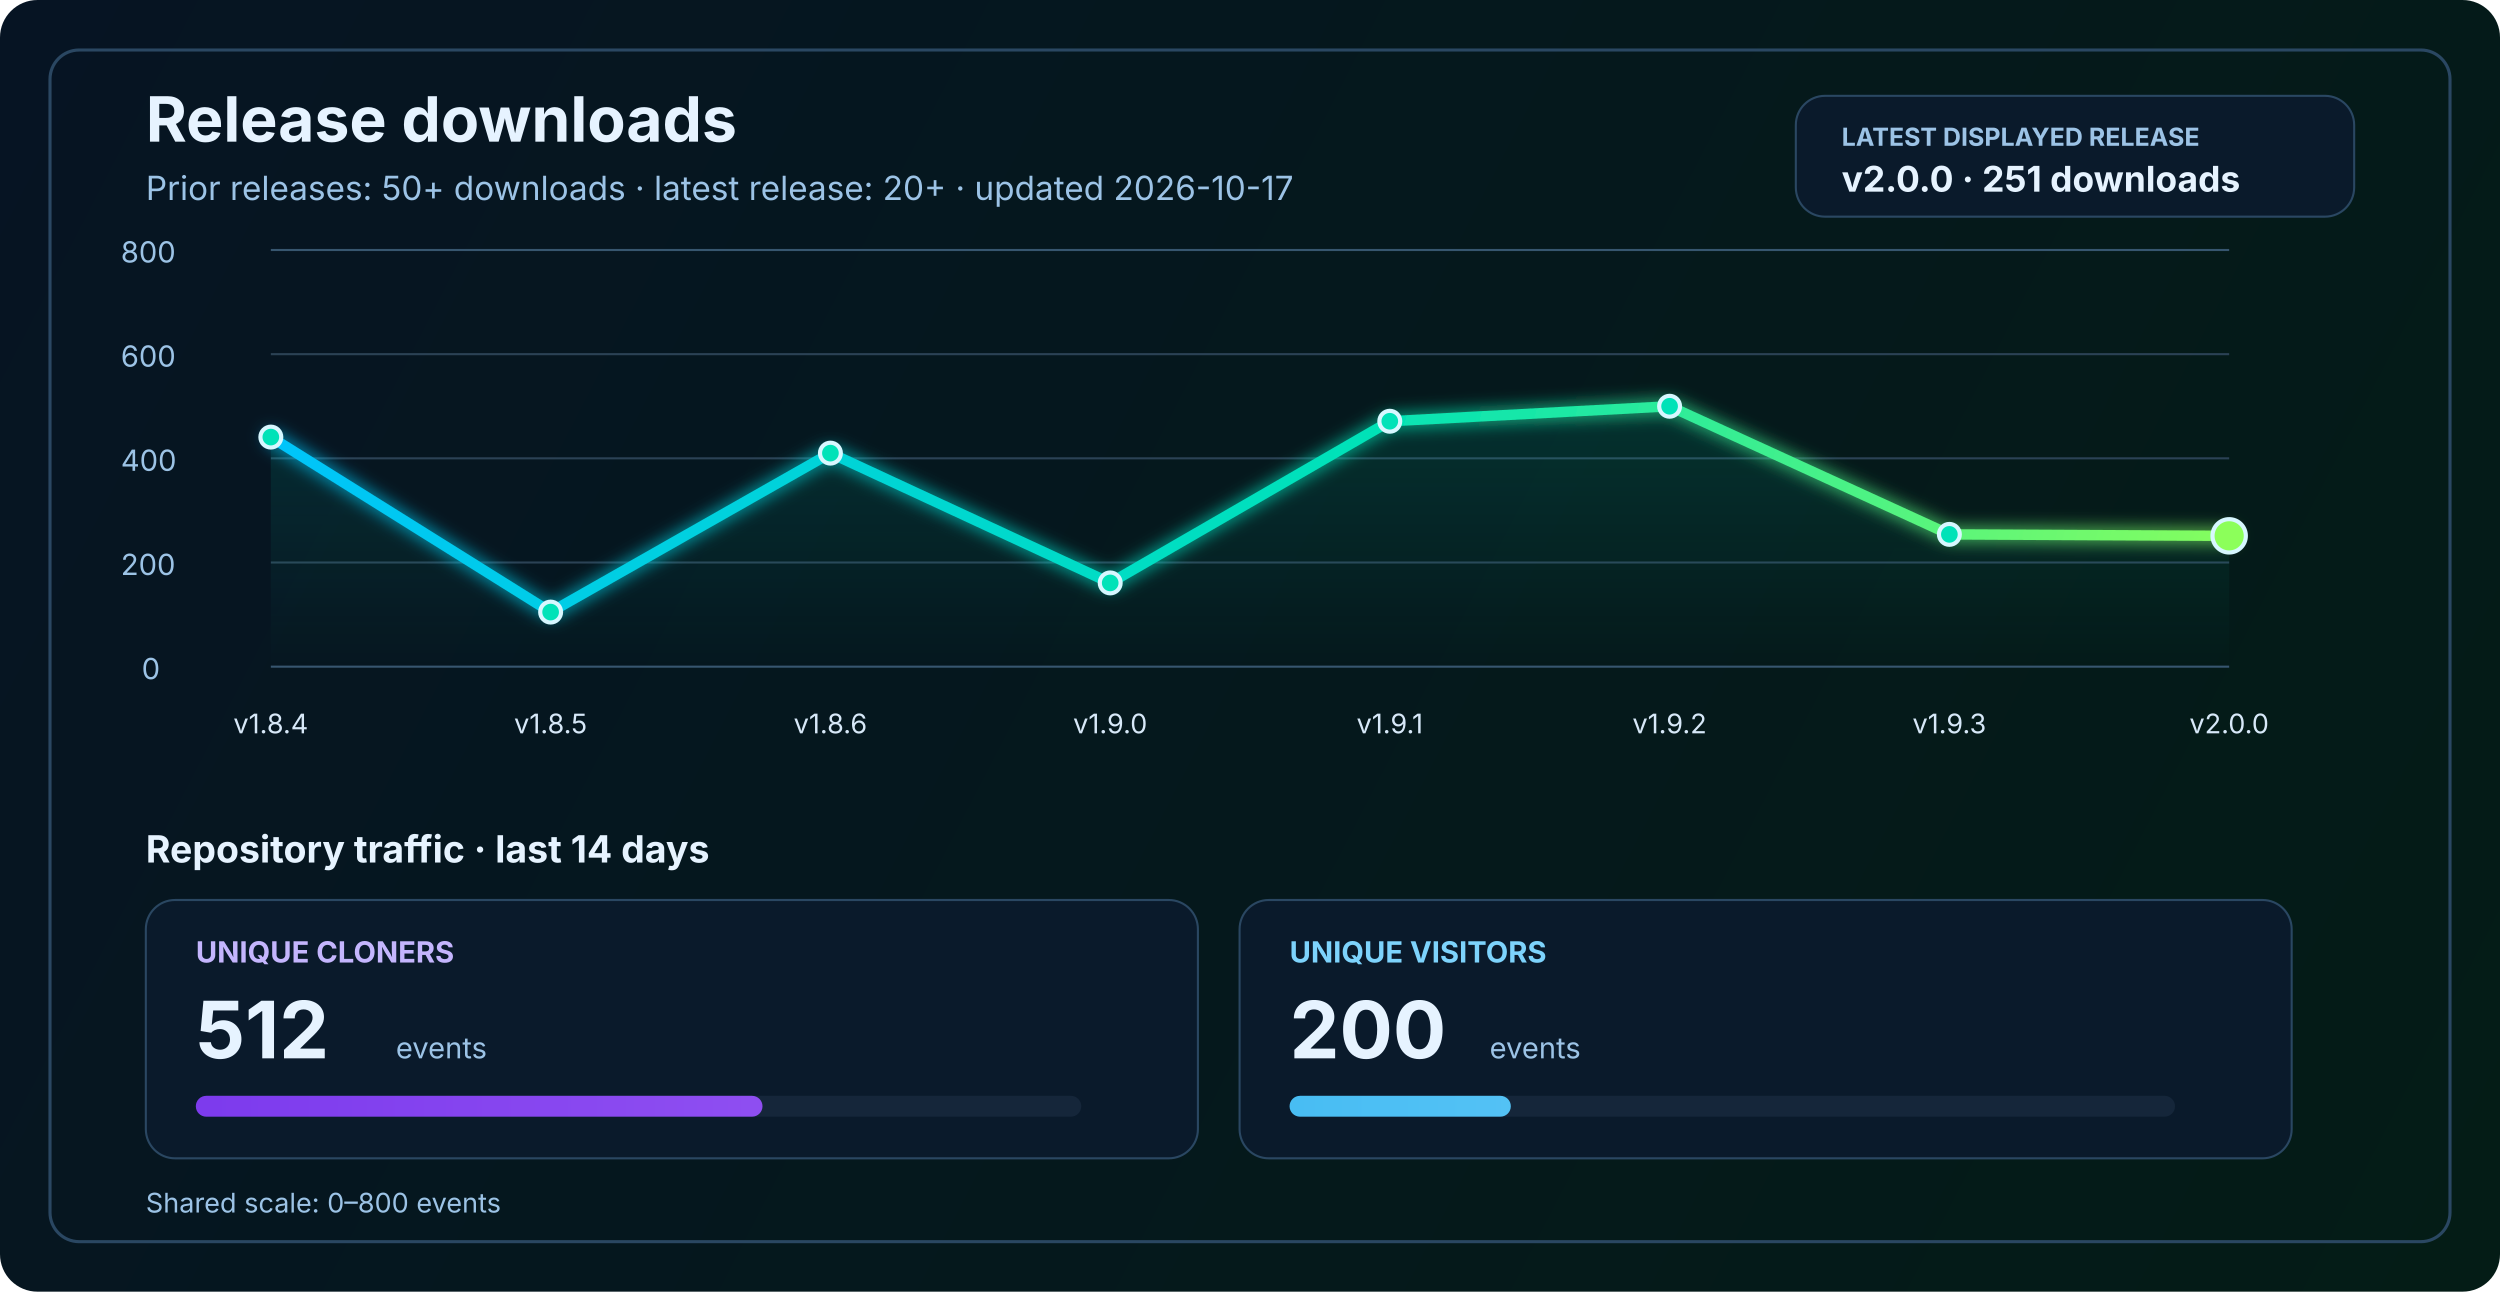
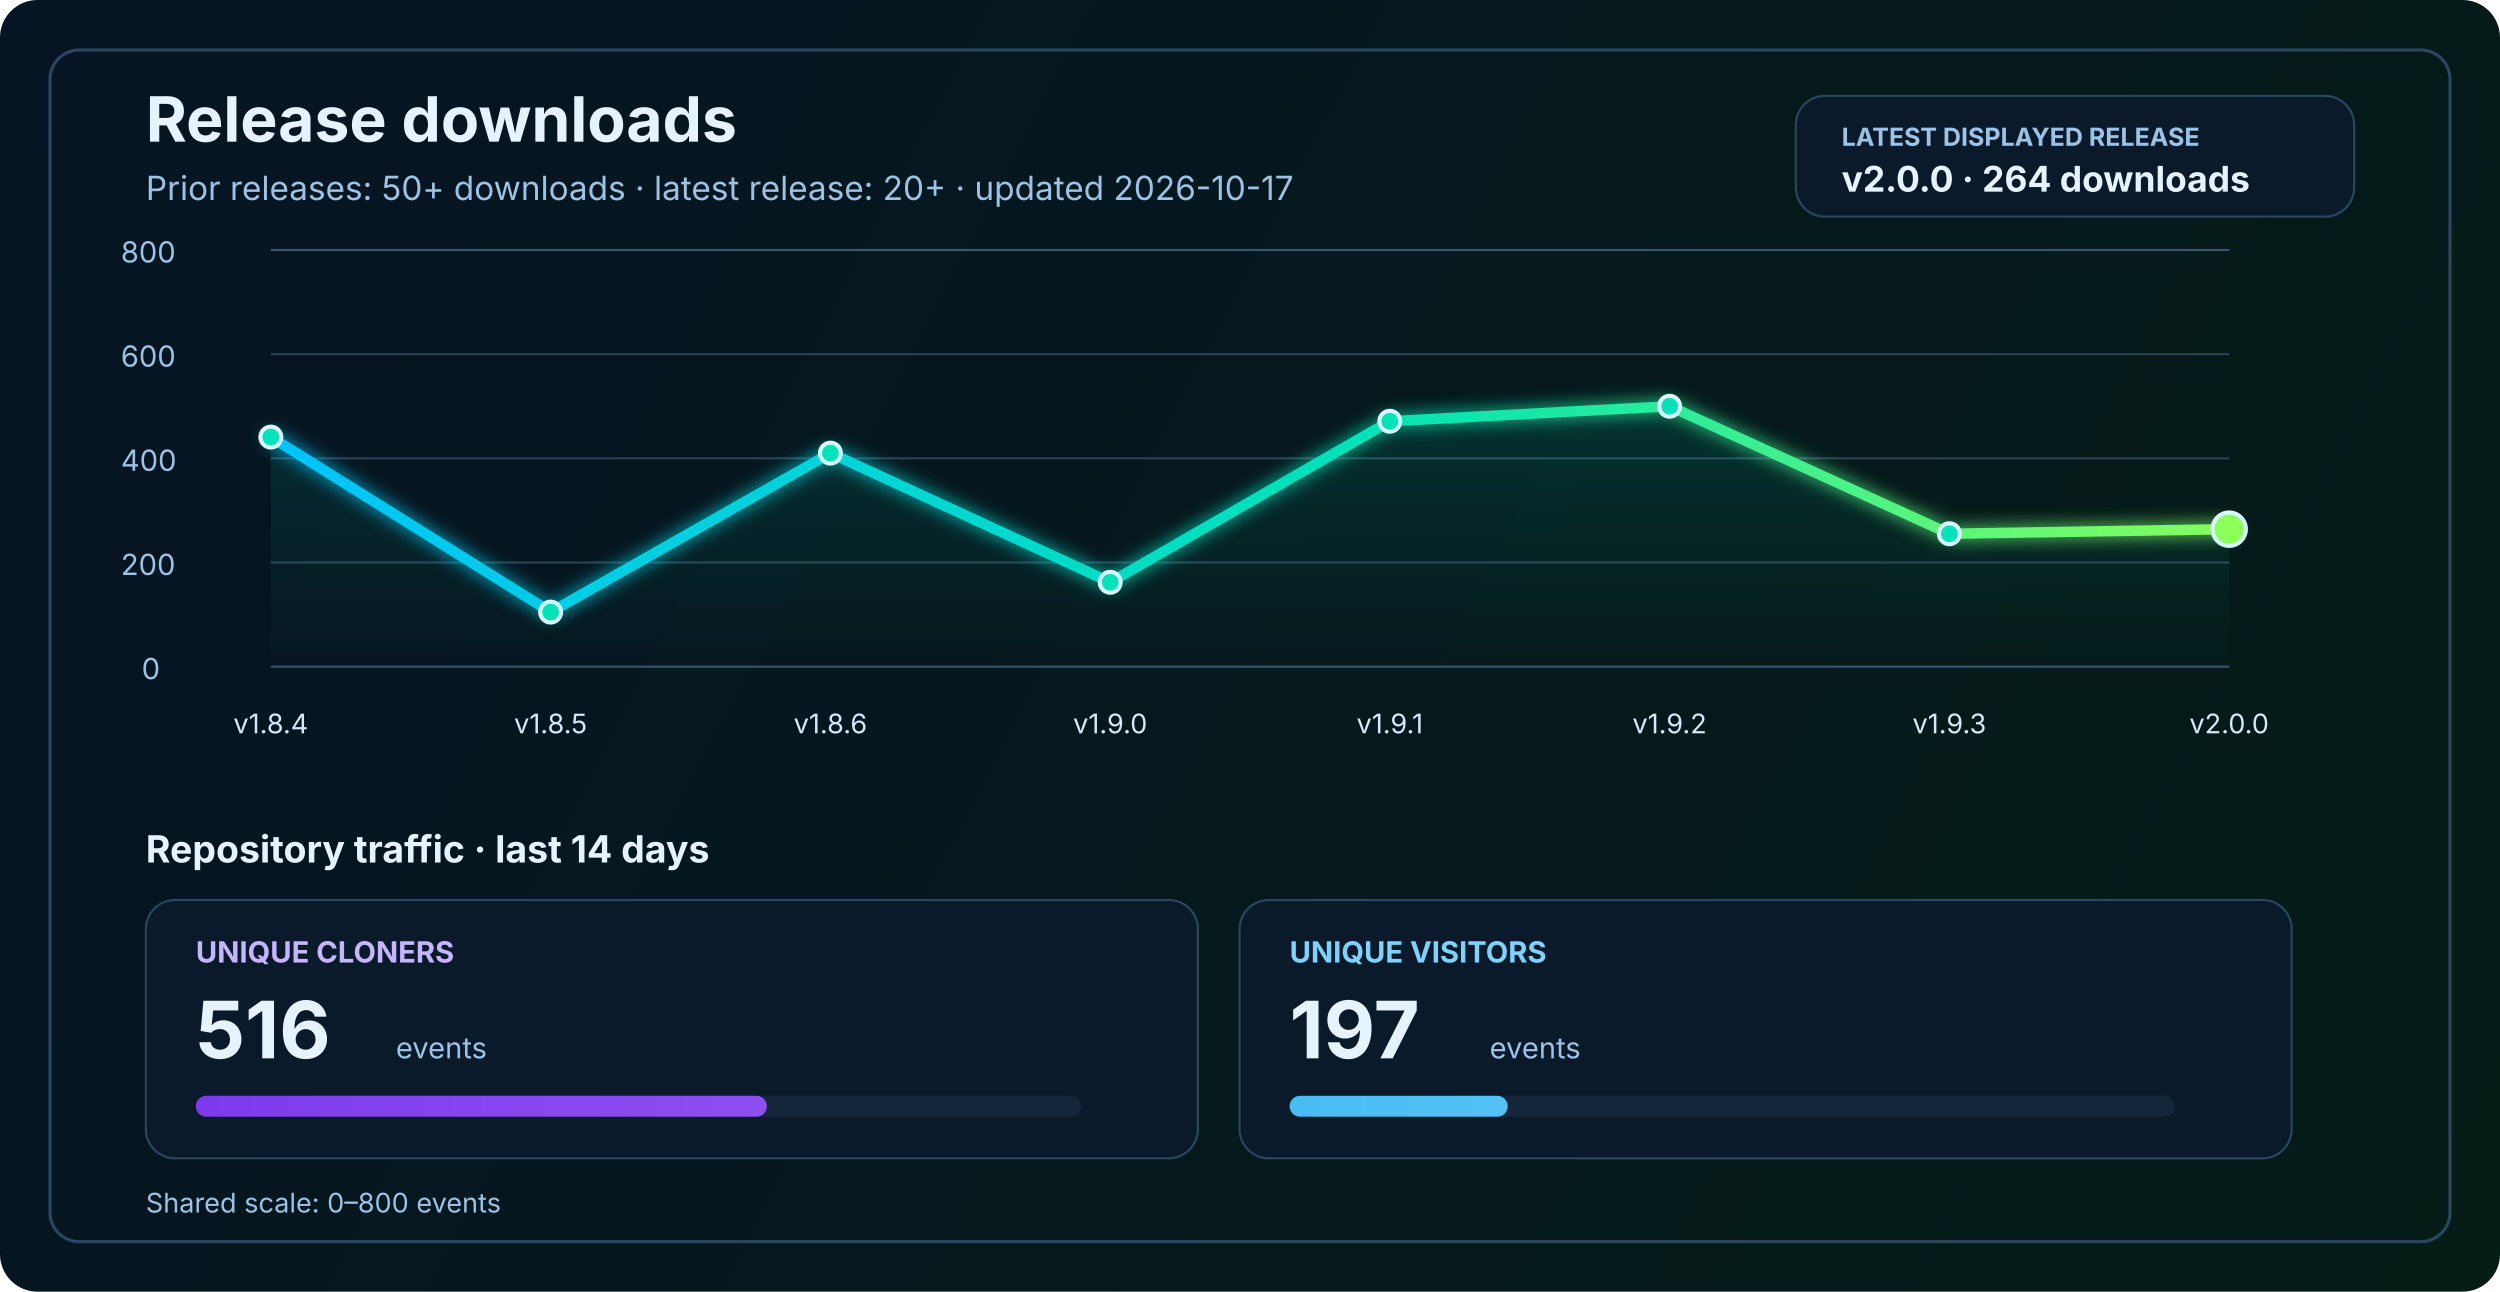
<svg xmlns="http://www.w3.org/2000/svg" width="1200" height="620" viewBox="0 0 1200 620" fill="none" role="img" aria-labelledby="title desc">
  <defs>
    <linearGradient id="bg" x1="0" y1="0" x2="1200" y2="620" gradientUnits="userSpaceOnUse">
      <stop stop-color="#061423" />
      <stop offset="1" stop-color="#041C16" />
    </linearGradient>
    <linearGradient id="line" x1="130" y1="86" x2="1070" y2="340" gradientUnits="userSpaceOnUse">
      <stop stop-color="#00C2FF" />
      <stop offset="0.55" stop-color="#00E2B8" />
      <stop offset="1" stop-color="#8CFF5A" />
    </linearGradient>
    <linearGradient id="area" x1="0" y1="120" x2="0" y2="320" gradientUnits="userSpaceOnUse">
      <stop stop-color="#00E2B8" stop-opacity="0.20" />
      <stop offset="1" stop-color="#00E2B8" stop-opacity="0" />
    </linearGradient>
    <linearGradient id="cloneFill" x1="86" y1="450" x2="1110" y2="450" gradientUnits="userSpaceOnUse">
      <stop stop-color="#7C3AED" />
      <stop offset="1" stop-color="#C084FC" />
    </linearGradient>
    <linearGradient id="viewFill" x1="86" y1="482" x2="1110" y2="482" gradientUnits="userSpaceOnUse">
      <stop stop-color="#0EA5E9" />
      <stop offset="1" stop-color="#7DD3FC" />
    </linearGradient>
    <filter id="glow" x="-50%" y="-50%" width="200%" height="200%">
      <feGaussianBlur stdDeviation="4" result="blur" />
      <feMerge>
        <feMergeNode in="blur" />
        <feMergeNode in="SourceGraphic" />
      </feMerge>
    </filter>
  </defs>
  <rect width="1200" height="620" rx="18" fill="url(#bg)" />
  <rect x="24" y="24" width="1152" height="572" rx="14" stroke="#2A4762" stroke-width="1.5" />
  <text x="70" y="68" fill="#E6F3FF" font-size="30" font-family="SF Pro Display, -apple-system, BlinkMacSystemFont, Segoe UI, sans-serif" font-weight="700">Release downloads</text>
  <text x="70" y="96" fill="#9CC3E6" font-size="16" font-family="SF Pro Text, -apple-system, BlinkMacSystemFont, Segoe UI, sans-serif">Prior releases: 50+ downloads · latest release: 20+ · updated 2026-10-17</text>
  <rect x="862" y="46" width="268" height="58" rx="14" fill="#0A1A2B" stroke="#2A4762" stroke-width="1" />
  <text x="884" y="70" fill="#9CC3E6" font-size="12" font-family="SF Pro Text, -apple-system, BlinkMacSystemFont, Segoe UI, sans-serif" font-weight="700">LATEST DISPLAYED RELEASE</text>
-   <text x="884" y="92" fill="#E6F3FF" font-size="17" font-family="SF Pro Text, -apple-system, BlinkMacSystemFont, Segoe UI, sans-serif" font-weight="700">v2.0.0 · 251 downloads</text>
+   <text x="884" y="92" fill="#E6F3FF" font-size="17" font-family="SF Pro Text, -apple-system, BlinkMacSystemFont, Segoe UI, sans-serif" font-weight="700">v2.0.0 · 264 downloads</text>
  <line x1="130" y1="320.0" x2="1070" y2="320.0" stroke="#37566F" stroke-width="1" />
  <line x1="130" y1="270.0" x2="1070" y2="270.0" stroke="#2B4255" stroke-width="1" />
  <line x1="130" y1="220.0" x2="1070" y2="220.0" stroke="#2B4255" stroke-width="1" />
  <line x1="130" y1="170.0" x2="1070" y2="170.0" stroke="#2B4255" stroke-width="1" />
  <line x1="130" y1="120.0" x2="1070" y2="120.0" stroke="#37566F" stroke-width="1" />
  <text x="68" y="326.0" fill="#9CC3E6" font-size="14" font-family="SF Pro Text, -apple-system, BlinkMacSystemFont, Segoe UI, sans-serif">0</text>
  <text x="58" y="276.0" fill="#9CC3E6" font-size="14" font-family="SF Pro Text, -apple-system, BlinkMacSystemFont, Segoe UI, sans-serif">200</text>
  <text x="58" y="226.0" fill="#9CC3E6" font-size="14" font-family="SF Pro Text, -apple-system, BlinkMacSystemFont, Segoe UI, sans-serif">400</text>
  <text x="58" y="176.0" fill="#9CC3E6" font-size="14" font-family="SF Pro Text, -apple-system, BlinkMacSystemFont, Segoe UI, sans-serif">600</text>
  <text x="58" y="126.0" fill="#9CC3E6" font-size="14" font-family="SF Pro Text, -apple-system, BlinkMacSystemFont, Segoe UI, sans-serif">800</text>
-   <path d="M 130.0 209.8 L 264.3 293.8 L 398.6 217.5 L 532.9 279.8 L 667.1 202.2 L 801.4 195.0 L 935.7 256.5 L 1070.0 257.2 L 1070 320 L 130 320 Z" fill="url(#area)" />
-   <polyline points="130.0,209.8 264.3,293.8 398.6,217.5 532.9,279.8 667.1,202.2 801.4,195.0 935.7,256.5 1070.0,257.2" fill="none" stroke="url(#line)" stroke-width="5" stroke-linecap="round" stroke-linejoin="round" filter="url(#glow)" />
+   <path d="M 130.0 209.8 L 264.3 293.8 L 398.6 217.5 L 532.9 279.5 L 667.1 202.2 L 801.4 195.0 L 935.7 256.2 L 1070.0 254.0 L 1070 320 L 130 320 Z" fill="url(#area)" />
+   <polyline points="130.0,209.8 264.3,293.8 398.6,217.5 532.9,279.5 667.1,202.2 801.4,195.0 935.7,256.2 1070.0,254.0" fill="none" stroke="url(#line)" stroke-width="5" stroke-linecap="round" stroke-linejoin="round" filter="url(#glow)" />
  <circle cx="130.0" cy="209.8" r="5" fill="#00E2B8" stroke="#D7F7FF" stroke-width="2" />
  <circle cx="264.3" cy="293.8" r="5" fill="#00E2B8" stroke="#D7F7FF" stroke-width="2" />
  <circle cx="398.6" cy="217.5" r="5" fill="#00E2B8" stroke="#D7F7FF" stroke-width="2" />
-   <circle cx="532.9" cy="279.8" r="5" fill="#00E2B8" stroke="#D7F7FF" stroke-width="2" />
+   <circle cx="532.9" cy="279.5" r="5" fill="#00E2B8" stroke="#D7F7FF" stroke-width="2" />
  <circle cx="667.1" cy="202.2" r="5" fill="#00E2B8" stroke="#D7F7FF" stroke-width="2" />
  <circle cx="801.4" cy="195.0" r="5" fill="#00E2B8" stroke="#D7F7FF" stroke-width="2" />
-   <circle cx="935.7" cy="256.5" r="5" fill="#00E2B8" stroke="#D7F7FF" stroke-width="2" />
-   <circle cx="1070.0" cy="257.2" r="8" fill="#8CFF5A" stroke="#D7F7FF" stroke-width="2" />
+   <circle cx="935.7" cy="256.2" r="5" fill="#00E2B8" stroke="#D7F7FF" stroke-width="2" />
+   <circle cx="1070.0" cy="254.0" r="8" fill="#8CFF5A" stroke="#D7F7FF" stroke-width="2" />
  <text x="130.0" y="352" text-anchor="middle" fill="#D7E8F8" font-size="13" font-family="SF Pro Text, -apple-system, BlinkMacSystemFont, Segoe UI, sans-serif">v1.8.4</text>
  <text x="264.3" y="352" text-anchor="middle" fill="#D7E8F8" font-size="13" font-family="SF Pro Text, -apple-system, BlinkMacSystemFont, Segoe UI, sans-serif">v1.8.5</text>
  <text x="398.6" y="352" text-anchor="middle" fill="#D7E8F8" font-size="13" font-family="SF Pro Text, -apple-system, BlinkMacSystemFont, Segoe UI, sans-serif">v1.8.6</text>
  <text x="532.9" y="352" text-anchor="middle" fill="#D7E8F8" font-size="13" font-family="SF Pro Text, -apple-system, BlinkMacSystemFont, Segoe UI, sans-serif">v1.9.0</text>
  <text x="667.1" y="352" text-anchor="middle" fill="#D7E8F8" font-size="13" font-family="SF Pro Text, -apple-system, BlinkMacSystemFont, Segoe UI, sans-serif">v1.9.1</text>
  <text x="801.4" y="352" text-anchor="middle" fill="#D7E8F8" font-size="13" font-family="SF Pro Text, -apple-system, BlinkMacSystemFont, Segoe UI, sans-serif">v1.9.2</text>
  <text x="935.7" y="352" text-anchor="middle" fill="#D7E8F8" font-size="13" font-family="SF Pro Text, -apple-system, BlinkMacSystemFont, Segoe UI, sans-serif">v1.9.3</text>
  <text x="1070.0" y="352" text-anchor="middle" fill="#D7E8F8" font-size="13" font-family="SF Pro Text, -apple-system, BlinkMacSystemFont, Segoe UI, sans-serif">v2.0.0</text>
  <text x="70" y="414" fill="#E6F3FF" font-size="18" font-family="SF Pro Text, -apple-system, BlinkMacSystemFont, Segoe UI, sans-serif" font-weight="700">Repository traffic · last 14 days</text>
  <rect x="70" y="432" width="505" height="124" rx="14" fill="#0A1A2B" stroke="#2A4762" stroke-width="1" />
  <text x="94" y="462" fill="#C4B5FD" font-size="14" font-family="SF Pro Text, -apple-system, BlinkMacSystemFont, Segoe UI, sans-serif" font-weight="700">UNIQUE CLONERS</text>
-   <text x="94" y="508" fill="#E6F3FF" font-size="38" font-family="SF Pro Display, -apple-system, BlinkMacSystemFont, Segoe UI, sans-serif" font-weight="700">512</text>
+   <text x="94" y="508" fill="#E6F3FF" font-size="38" font-family="SF Pro Display, -apple-system, BlinkMacSystemFont, Segoe UI, sans-serif" font-weight="700">516</text>
  <text x="190" y="508" fill="#9CC3E6" font-size="14" font-family="SF Pro Text, -apple-system, BlinkMacSystemFont, Segoe UI, sans-serif">events</text>
  <rect x="94" y="526" width="425" height="10" rx="5" fill="#15263A" />
-   <rect x="94" y="526" width="272.0" height="10" rx="5" fill="url(#cloneFill)" />
+   <rect x="94" y="526" width="274.1" height="10" rx="5" fill="url(#cloneFill)" />
  <rect x="595" y="432" width="505" height="124" rx="14" fill="#0A1A2B" stroke="#2A4762" stroke-width="1" />
  <text x="619" y="462" fill="#7DD3FC" font-size="14" font-family="SF Pro Text, -apple-system, BlinkMacSystemFont, Segoe UI, sans-serif" font-weight="700">UNIQUE VISITORS</text>
-   <text x="619" y="508" fill="#E6F3FF" font-size="38" font-family="SF Pro Display, -apple-system, BlinkMacSystemFont, Segoe UI, sans-serif" font-weight="700">200</text>
+   <text x="619" y="508" fill="#E6F3FF" font-size="38" font-family="SF Pro Display, -apple-system, BlinkMacSystemFont, Segoe UI, sans-serif" font-weight="700">197</text>
  <text x="715" y="508" fill="#9CC3E6" font-size="14" font-family="SF Pro Text, -apple-system, BlinkMacSystemFont, Segoe UI, sans-serif">events</text>
  <rect x="619" y="526" width="425" height="10" rx="5" fill="#15263A" />
-   <rect x="619" y="526" width="106.2" height="10" rx="5" fill="url(#viewFill)" />
+   <rect x="619" y="526" width="104.7" height="10" rx="5" fill="url(#viewFill)" />
  <text x="70" y="582" fill="#9CC3E6" font-size="13" font-family="SF Pro Text, -apple-system, BlinkMacSystemFont, Segoe UI, sans-serif">Shared scale: 0–800 events</text>
</svg>
